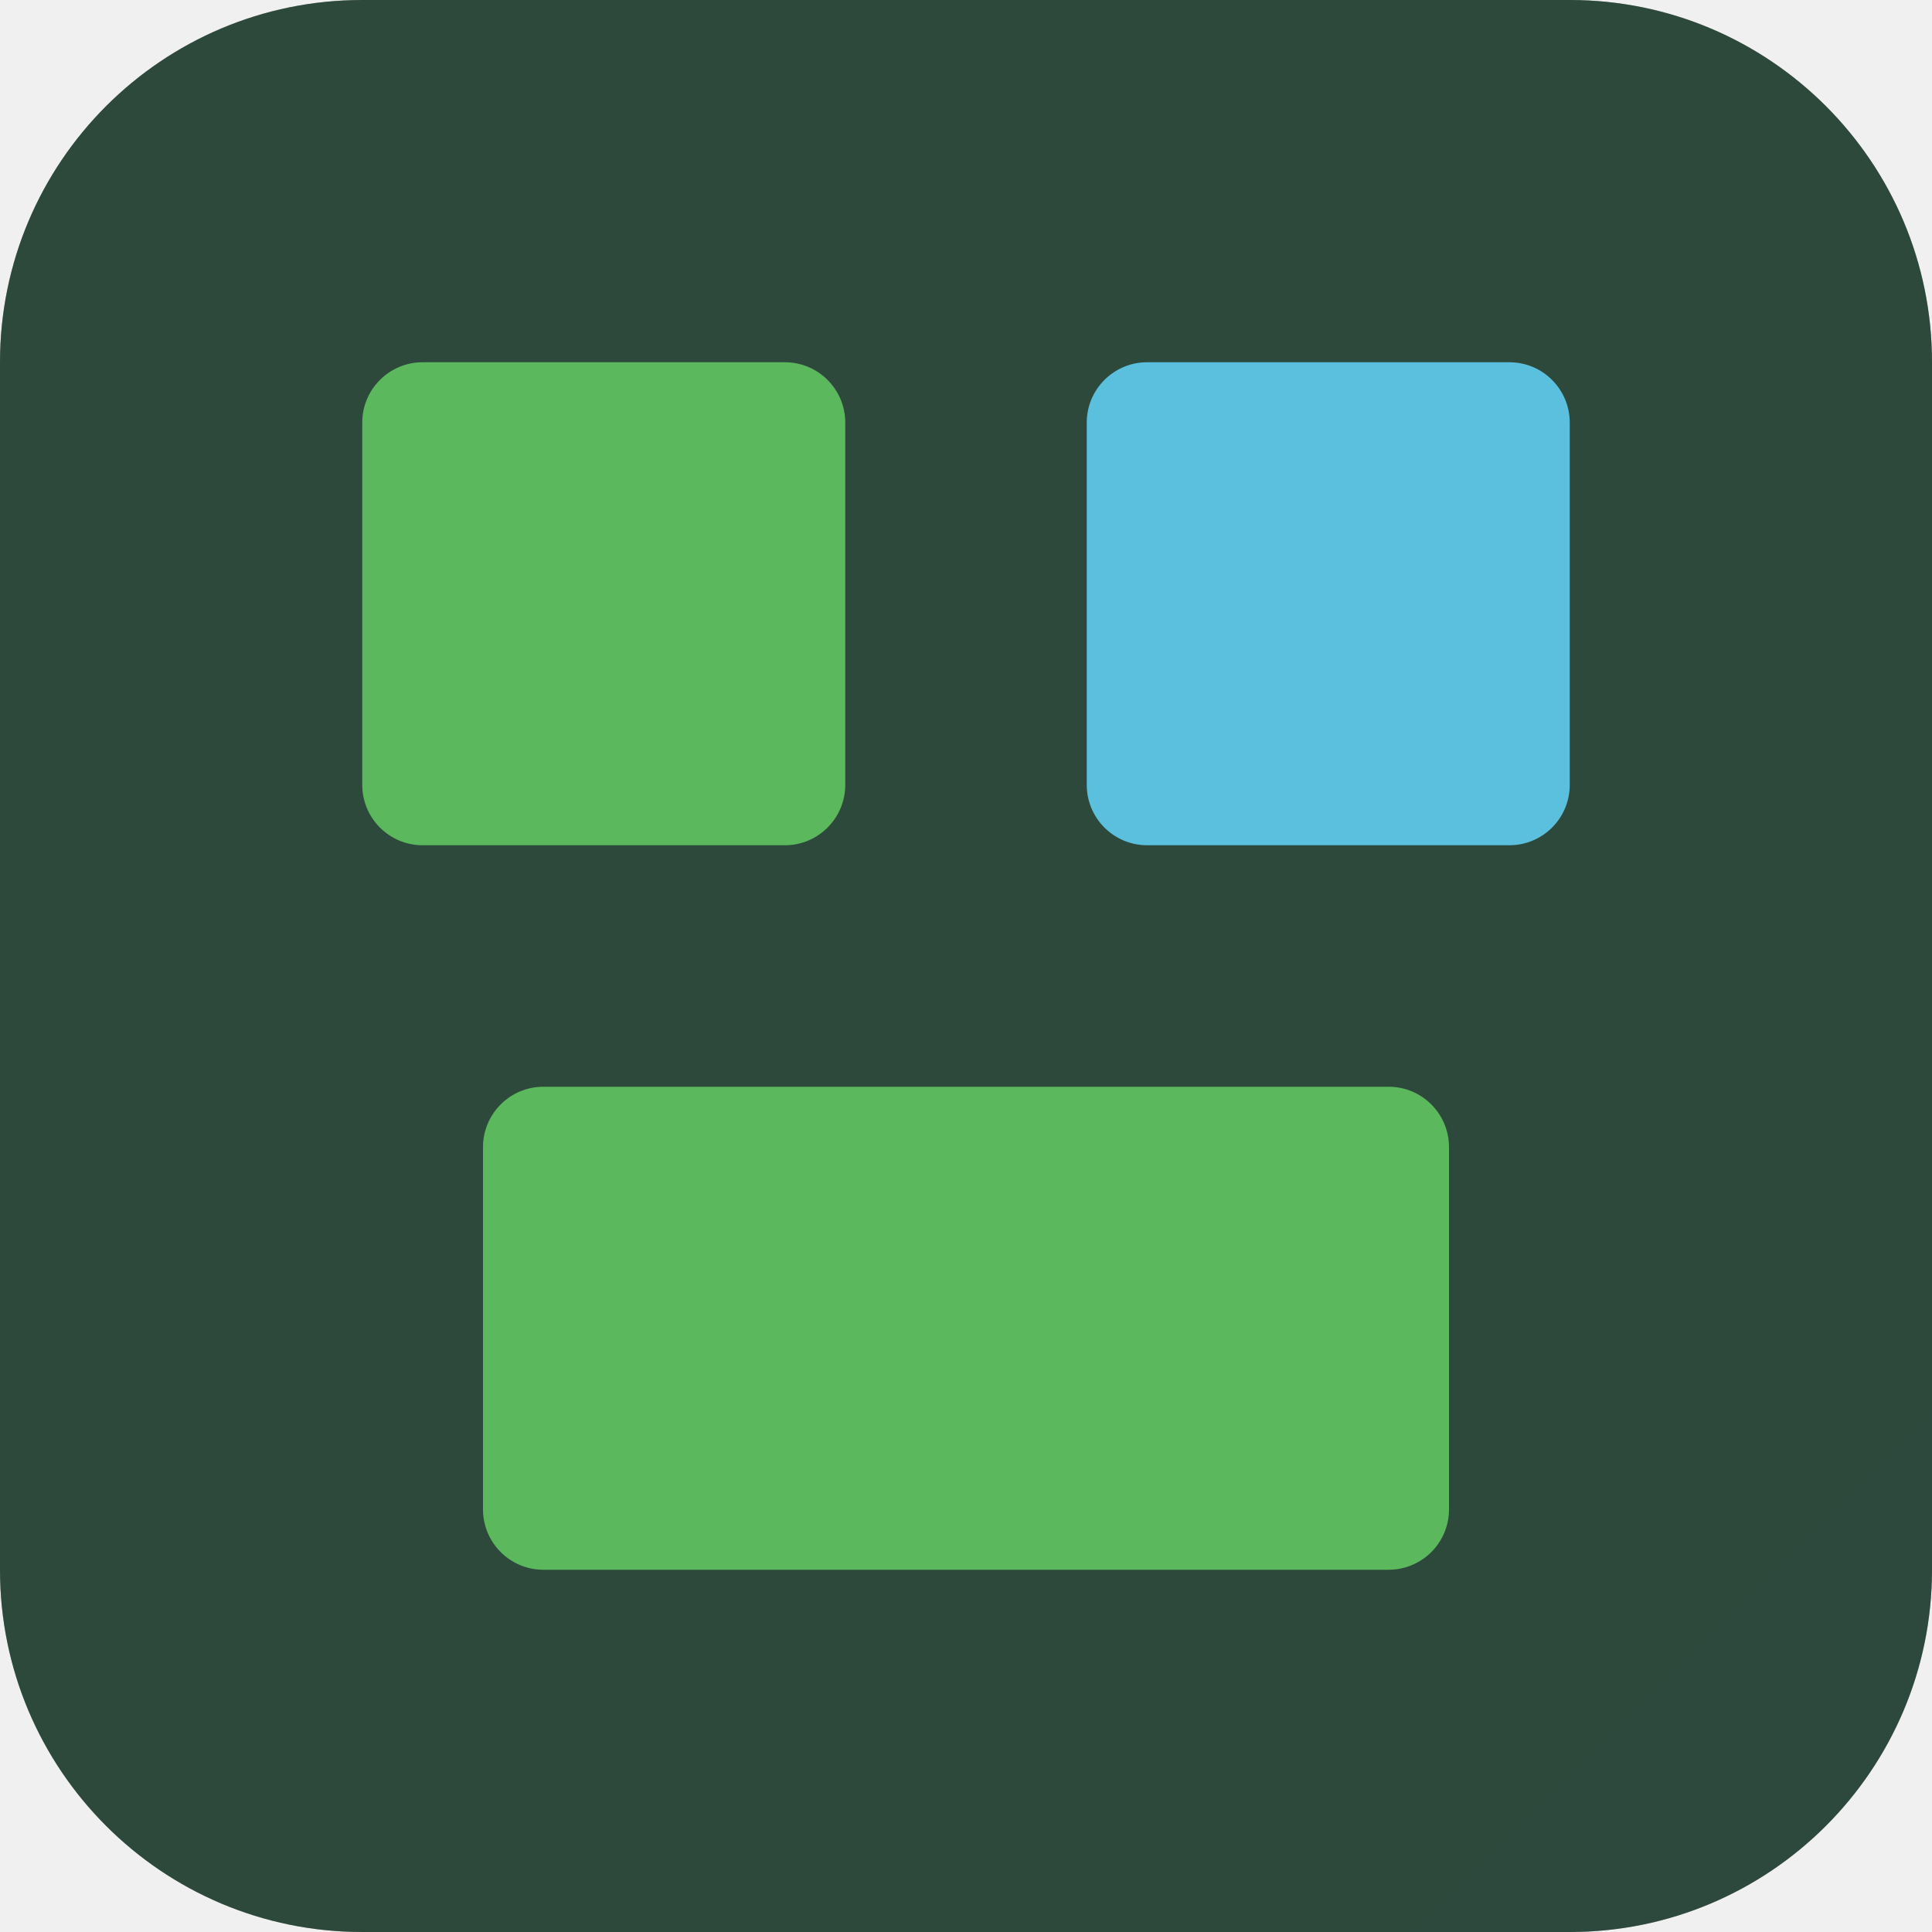
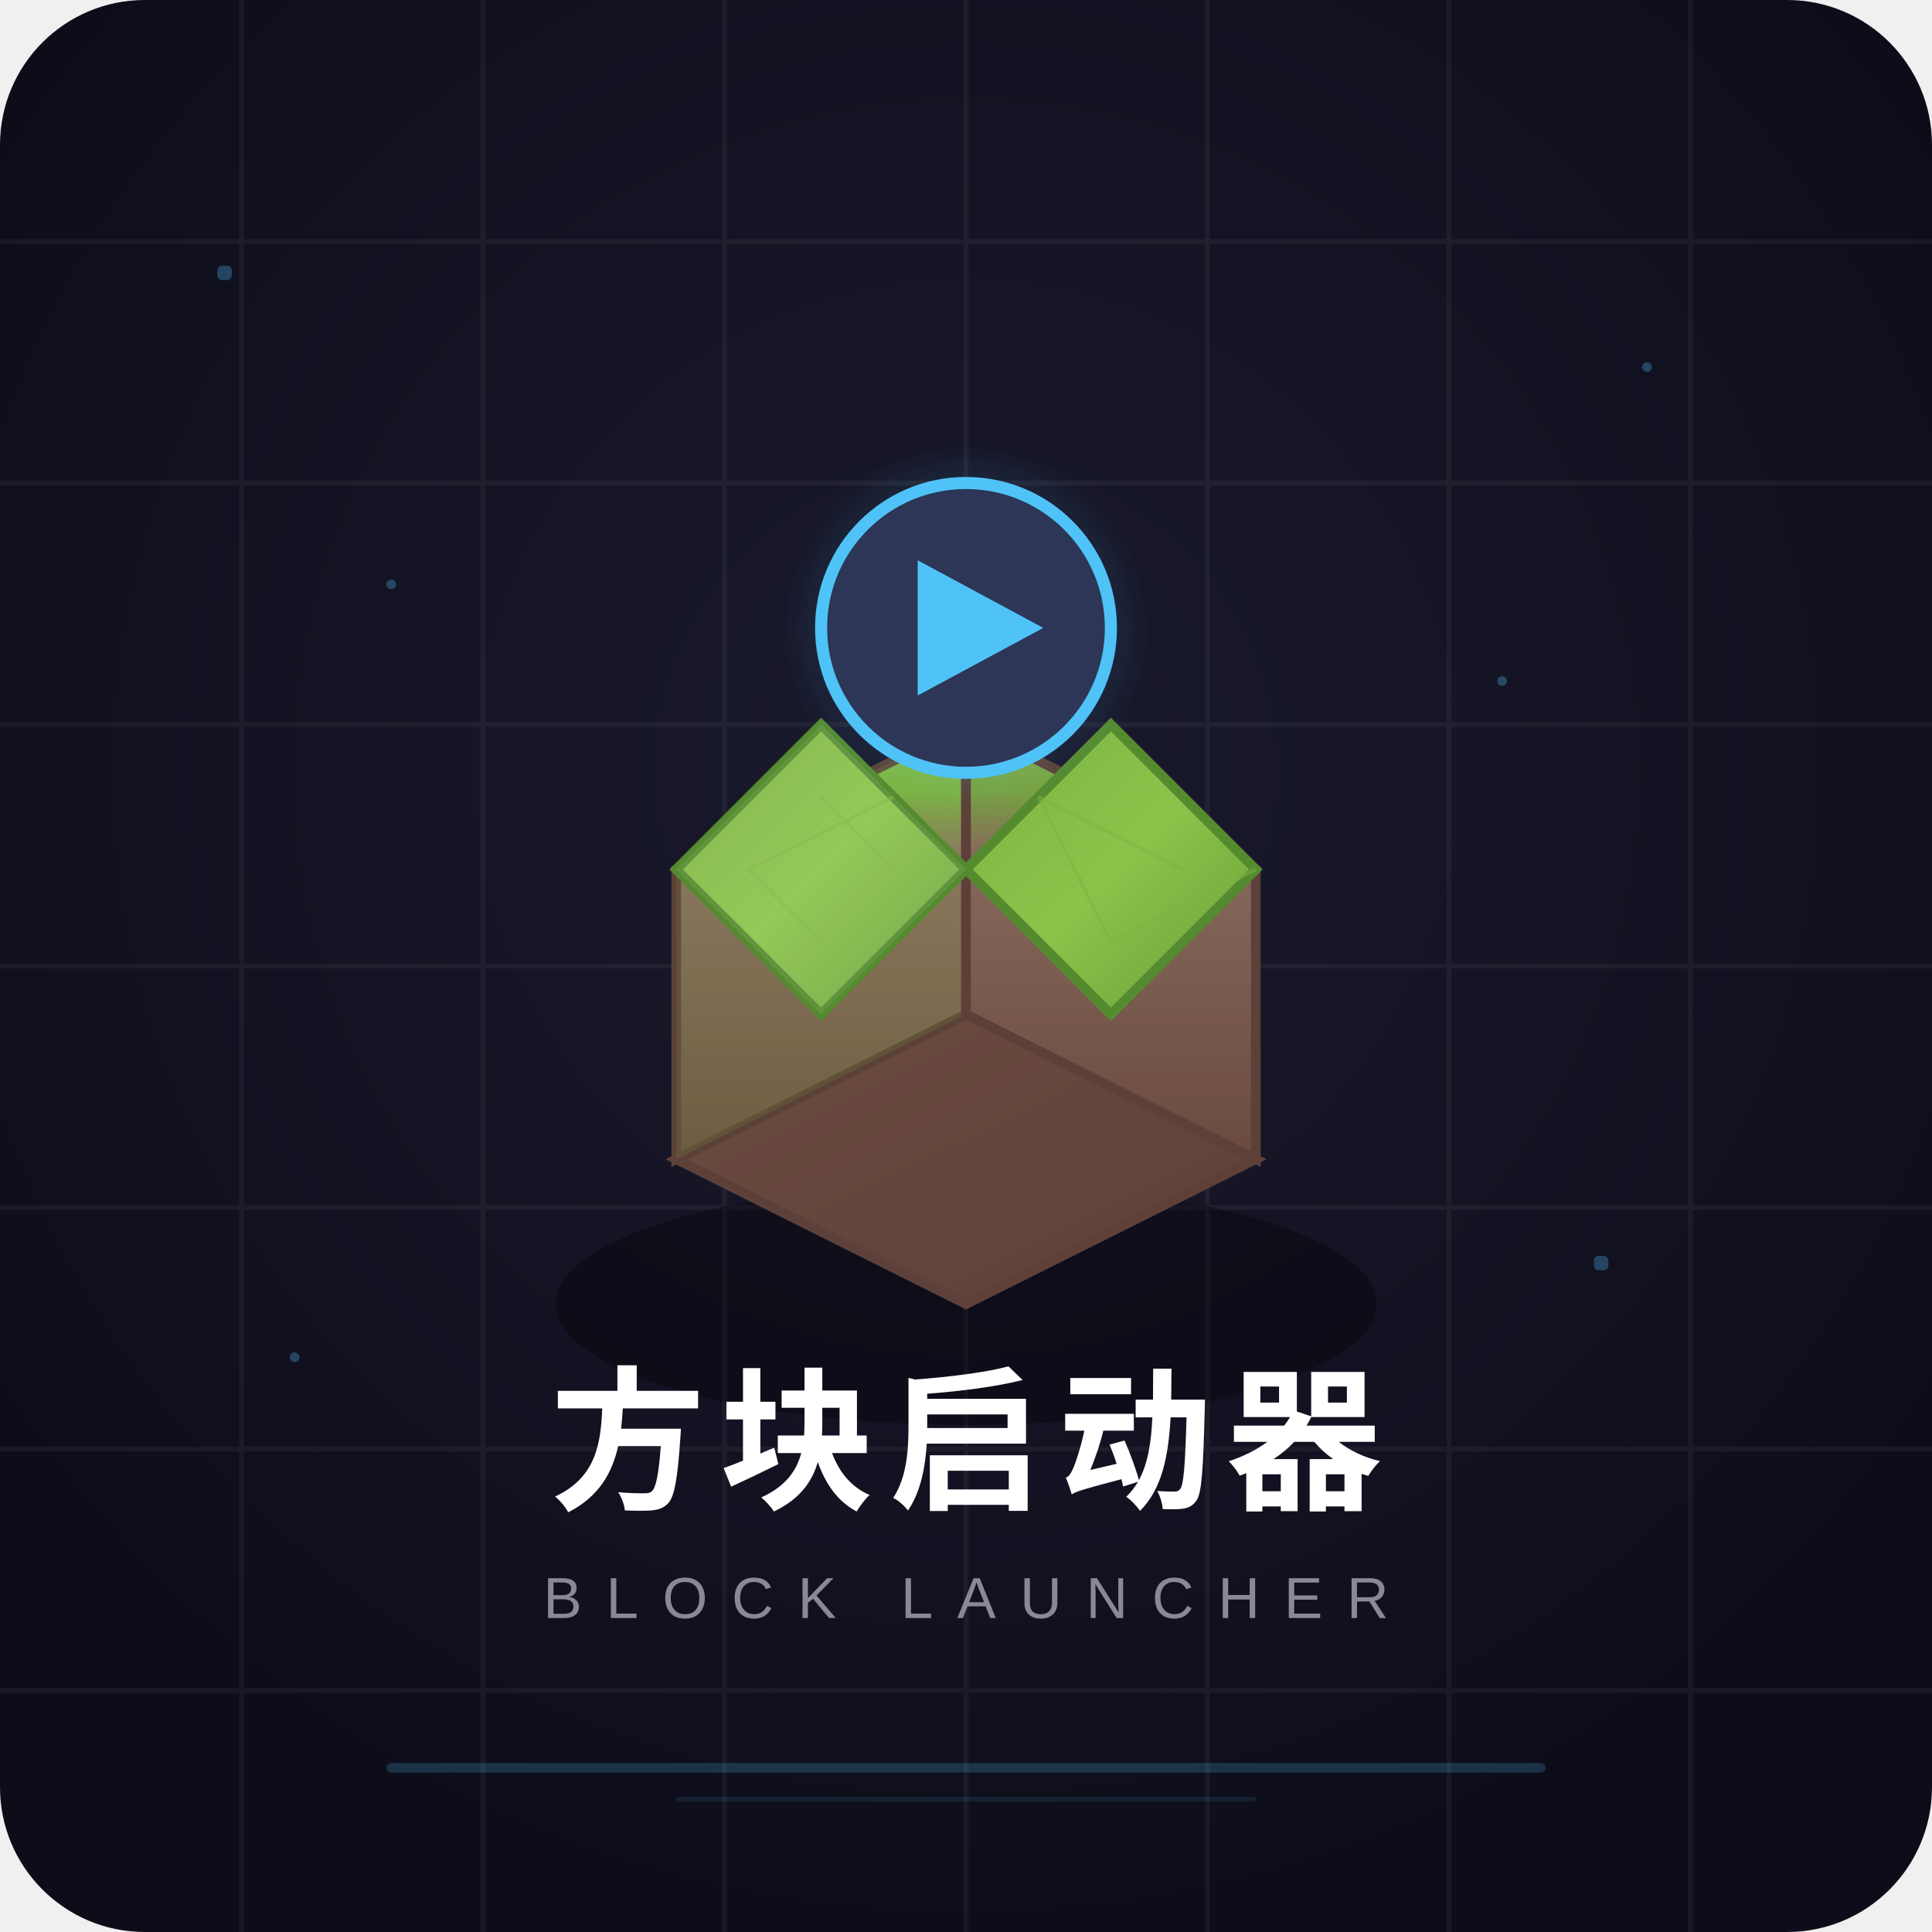
- <svg xmlns="http://www.w3.org/2000/svg" width="32" height="32" viewBox="0 0 32 32">
-   <rect x="0" y="0" width="32" height="32" rx="6" fill="#1a1a2e" />
-   <rect x="0" y="0" width="32" height="32" rx="6" fill="url(#g)" opacity="0.3" />
-   <rect x="6" y="6" width="8" height="8" fill="#5cb85c" rx="1" />
-   <rect x="18" y="6" width="8" height="8" fill="#5bc0de" rx="1" />
-   <rect x="8" y="18" width="16" height="8" fill="#5cb85c" rx="1" />
+ <svg xmlns="http://www.w3.org/2000/svg" viewBox="0 0 400 400" width="400" height="400">
  <defs>
-     <linearGradient id="g" x1="0" y1="0" x2="32" y2="32">
-       <stop offset="0%" stop-color="#5cb85c" />
-       <stop offset="100%" stop-color="#5bc0de" />
+     <linearGradient id="grassTop" x1="0%" y1="0%" x2="100%" y2="100%">
+       <stop offset="0%" style="stop-color:#7CB342" />
+       <stop offset="50%" style="stop-color:#8BC34A" />
+       <stop offset="100%" style="stop-color:#689F38" />
    </linearGradient>
+     <linearGradient id="grassSide" x1="0%" y1="0%" x2="0%" y2="100%">
+       <stop offset="0%" style="stop-color:#8BC34A" />
+       <stop offset="15%" style="stop-color:#7CB342" />
+       <stop offset="30%" style="stop-color:#8D6E63" />
+       <stop offset="100%" style="stop-color:#6D4C41" />
+     </linearGradient>
+     <linearGradient id="grassBottom" x1="0%" y1="0%" x2="100%" y2="100%">
+       <stop offset="0%" style="stop-color:#6D4C41" />
+       <stop offset="100%" style="stop-color:#5D4037" />
+     </linearGradient>
+     <radialGradient id="bgGrad" cx="50%" cy="40%" r="60%">
+       <stop offset="0%" style="stop-color:#1a1a2e" />
+       <stop offset="100%" style="stop-color:#0d0d1a" />
+     </radialGradient>
+     <radialGradient id="btnGlow" cx="50%" cy="50%" r="50%">
+       <stop offset="0%" style="stop-color:#4FC3F7;stop-opacity:0.4" />
+       <stop offset="100%" style="stop-color:#4FC3F7;stop-opacity:0" />
+     </radialGradient>
  </defs>
+   <rect width="400" height="400" rx="30" ry="30" fill="url(#bgGrad)" />
+   <g opacity="0.05" stroke="#ffffff" stroke-width="1">
+     <line x1="0" y1="50" x2="400" y2="50" />
+     <line x1="0" y1="100" x2="400" y2="100" />
+     <line x1="0" y1="150" x2="400" y2="150" />
+     <line x1="0" y1="200" x2="400" y2="200" />
+     <line x1="0" y1="250" x2="400" y2="250" />
+     <line x1="0" y1="300" x2="400" y2="300" />
+     <line x1="0" y1="350" x2="400" y2="350" />
+     <line x1="50" y1="0" x2="50" y2="400" />
+     <line x1="100" y1="0" x2="100" y2="400" />
+     <line x1="150" y1="0" x2="150" y2="400" />
+     <line x1="200" y1="0" x2="200" y2="400" />
+     <line x1="250" y1="0" x2="250" y2="400" />
+     <line x1="300" y1="0" x2="300" y2="400" />
+     <line x1="350" y1="0" x2="350" y2="400" />
+   </g>
+   <g transform="translate(200, 195)">
+     <ellipse cx="0" cy="75" rx="85" ry="25" fill="#000000" opacity="0.3" />
+     <polygon points="-60,45 0,75 60,45 0,15" fill="url(#grassBottom)" stroke="#5D4037" stroke-width="2" />
+     <polygon points="-60,45 -60,-15 0,-45 0,15" fill="url(#grassSide)" stroke="#5D4037" stroke-width="2" />
+     <polygon points="-60,45 -60,-15 0,-45 0,15" fill="#7CB342" opacity="0.15" />
+     <polygon points="0,15 0,-45 60,-15 60,45" fill="url(#grassSide)" stroke="#5D4037" stroke-width="2" />
+     <polygon points="0,15 0,-45 60,-15 60,45" fill="#5D4037" opacity="0.15" />
+     <polygon points="-60,-15 -30,-45 0,-15 -30,15" fill="url(#grassTop)" stroke="#558B2F" stroke-width="2" />
+     <polygon points="0,-15 30,-45 60,-15 30,15" fill="url(#grassTop)" stroke="#558B2F" stroke-width="2" />
+     <g stroke="#7CB342" stroke-width="0.8" opacity="0.5">
+       <line x1="-45" y1="-15" x2="-15" y2="-30" />
+       <line x1="-45" y1="-15" x2="-30" y2="0" />
+       <line x1="-30" y1="-30" x2="-15" y2="-15" />
+       <line x1="15" y1="-30" x2="45" y2="-15" />
+       <line x1="15" y1="-30" x2="30" y2="0" />
+       <line x1="30" y1="0" x2="60" y2="-15" />
+     </g>
+     <polygon points="-60,-15 -30,-45 0,-15 -30,15" fill="#ffffff" opacity="0.08" />
+   </g>
+   <text x="200" y="310" text-anchor="middle" font-family="Arial, sans-serif" font-size="32" font-weight="bold" fill="#ffffff" letter-spacing="3">
+     方块启动器
+   </text>
+   <text x="200" y="335" text-anchor="middle" font-family="Arial, sans-serif" font-size="12" fill="#888899" letter-spacing="5">
+     BLOCK LAUNCHER
+   </text>
+   <g transform="translate(200, 130)">
+     <circle cx="0" cy="0" r="38" fill="url(#btnGlow)" />
+     <circle cx="0" cy="0" r="30" fill="#2a2a4a" stroke="#4FC3F7" stroke-width="2.5" />
+     <polygon points="-10,-14 -10,14 16,0" fill="#4FC3F7" />
+     <circle cx="0" cy="0" r="30" fill="#4FC3F7" opacity="0.08" />
+   </g>
+   <g fill="#4FC3F7" opacity="0.3">
+     <rect x="45" y="55" width="3" height="3" rx="1" />
+     <rect x="340" y="75" width="2" height="2" rx="1" />
+     <rect x="60" y="280" width="2" height="2" rx="1" />
+     <rect x="330" y="260" width="3" height="3" rx="1" />
+     <rect x="80" y="120" width="2" height="2" rx="1" />
+     <rect x="310" y="140" width="2" height="2" rx="1" />
+   </g>
+   <rect x="80" y="365" width="240" height="2" rx="1" fill="#4FC3F7" opacity="0.2" />
+   <rect x="140" y="372" width="120" height="1" rx="0.5" fill="#4FC3F7" opacity="0.1" />
</svg>
